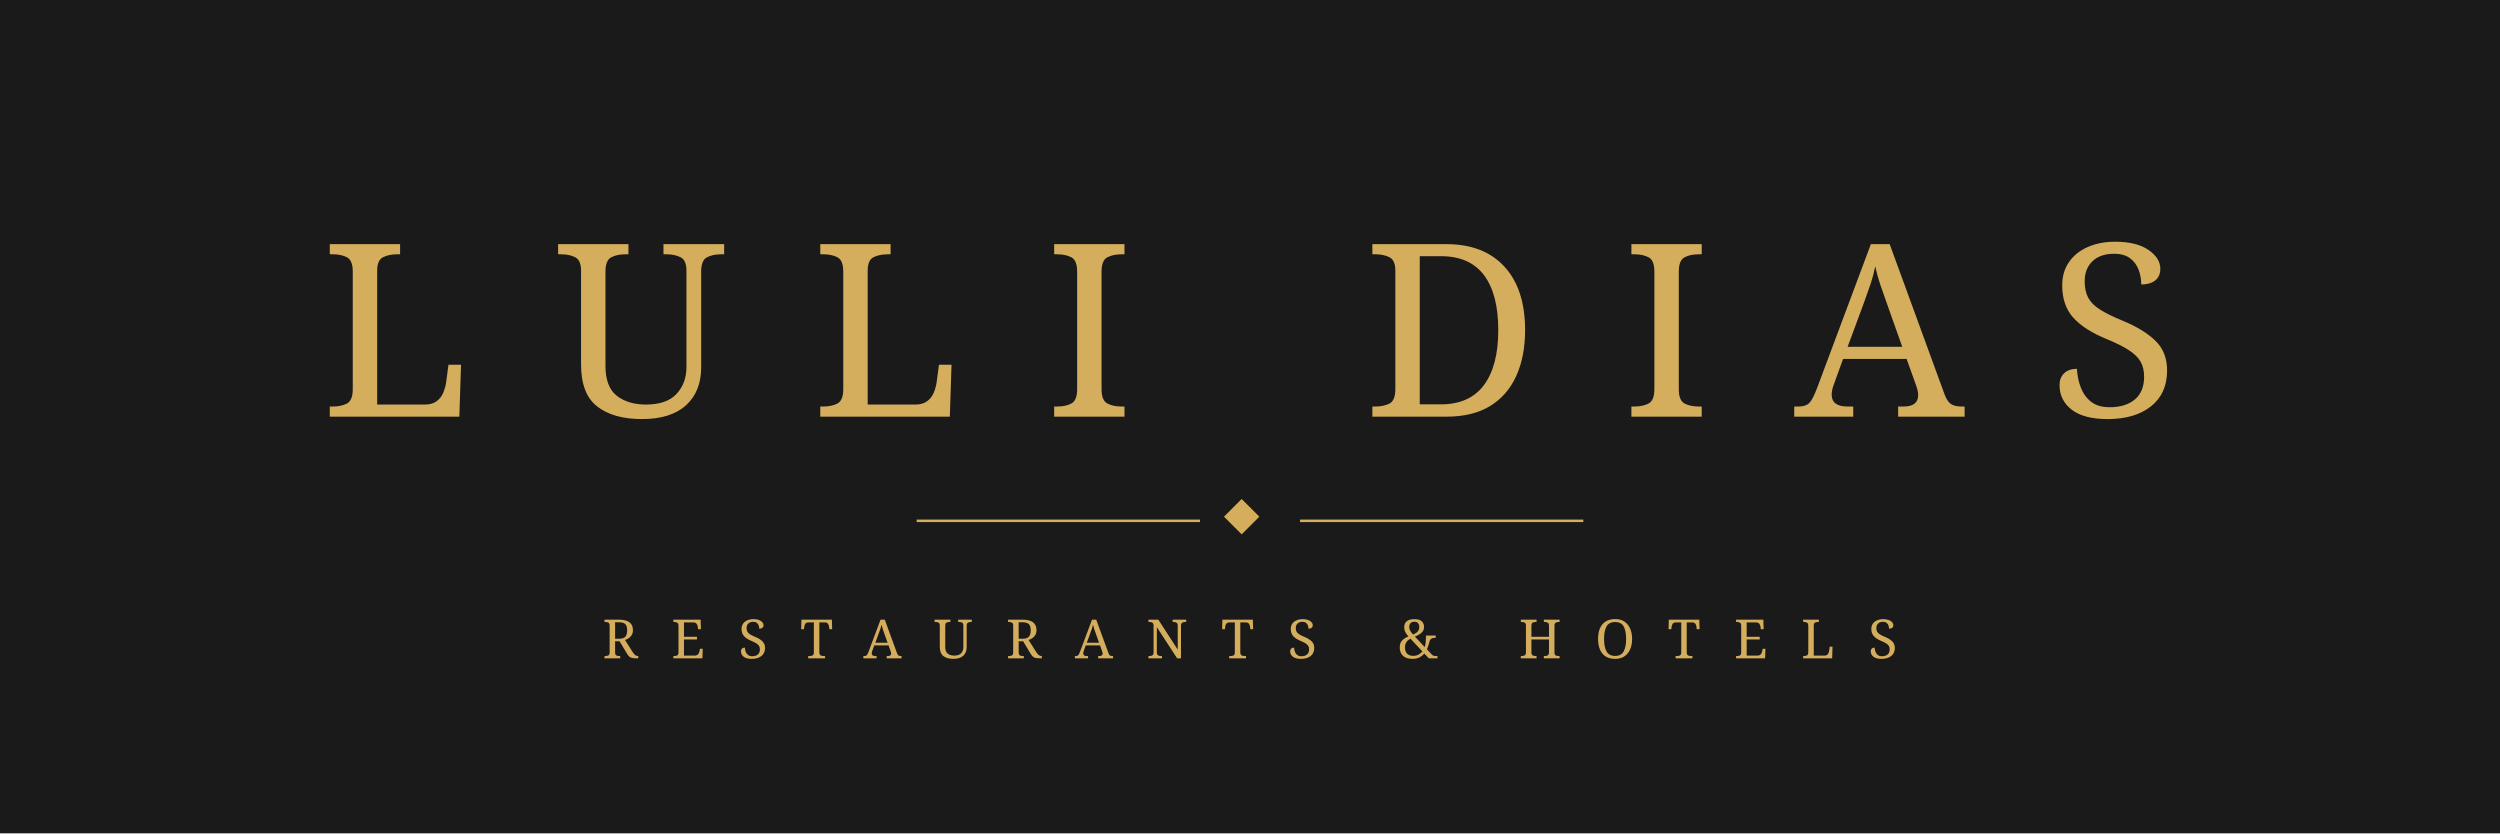
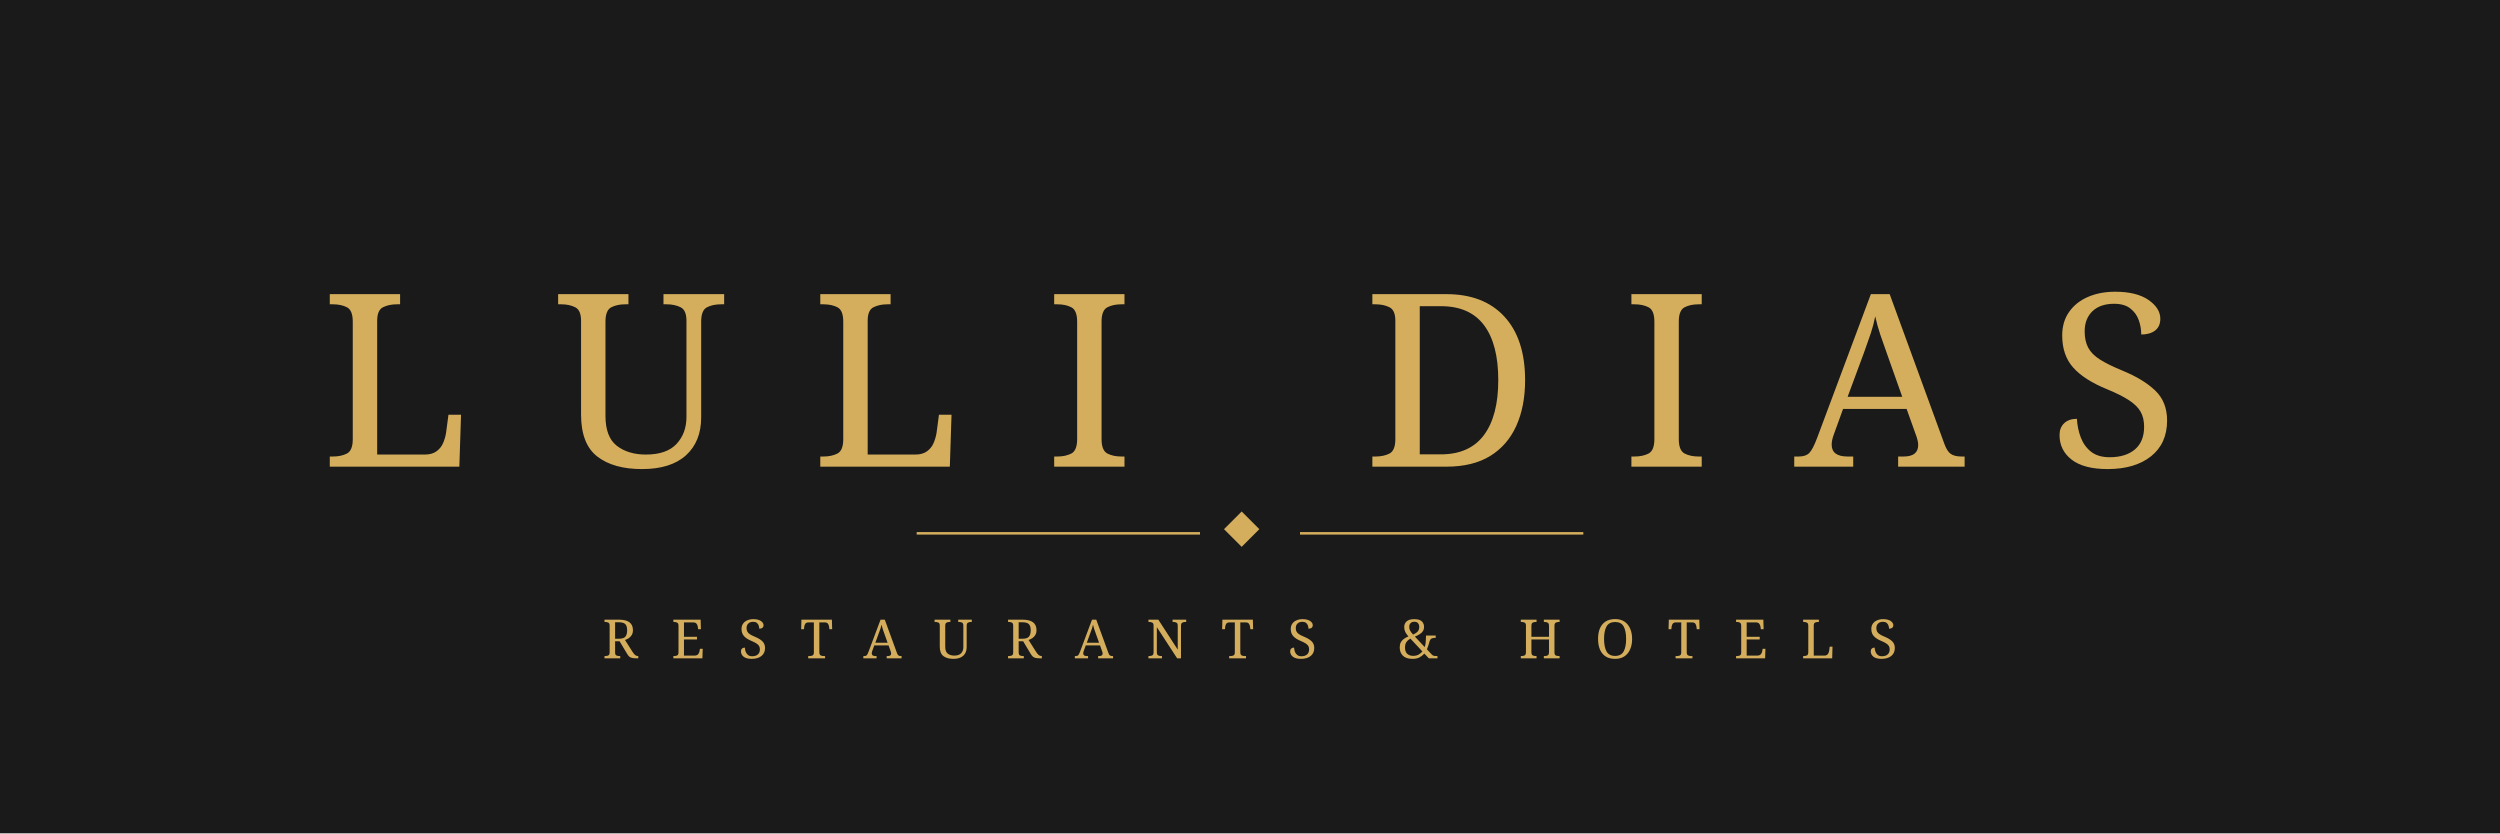
<svg xmlns="http://www.w3.org/2000/svg" viewBox="0 0 600 200" width="600" height="200" role="img" aria-label="Luli Dias Restaurants and Hotels">
  <rect x="0" y="0" width="600" height="200" fill="#1A1A1A" />
-   <text x="300" y="100" text-anchor="middle" font-family="Didot, 'Bodoni 72', 'Playfair Display', Georgia, serif" font-size="58" fill="#D4AE5C" letter-spacing="20" font-weight="400">LULI DIAS</text>
-   <line x1="220" y1="125" x2="288" y2="125" stroke="#D4AE5C" stroke-width="0.6" />
-   <rect x="295" y="121" width="6" height="6" fill="#D4AE5C" transform="rotate(45 298 124)" />
-   <line x1="312" y1="125" x2="380" y2="125" stroke="#D4AE5C" stroke-width="0.6" />
+   <text x="300" y="112" text-anchor="middle" font-family="Didot, 'Bodoni 72', 'Playfair Display', Georgia, serif" font-size="58" fill="#D4AE5C" letter-spacing="20" font-weight="400">LULI DIAS</text>
+   <line x1="220" y1="128" x2="288" y2="128" stroke="#D4AE5C" stroke-width="0.6" />
+   <rect x="295" y="124" width="6" height="6" fill="#D4AE5C" transform="rotate(45 298 127)" />
+   <line x1="312" y1="128" x2="380" y2="128" stroke="#D4AE5C" stroke-width="0.6" />
  <text x="300" y="158" text-anchor="middle" font-family="Didot, 'Playfair Display', Georgia, serif" font-size="13" fill="#D4AE5C" letter-spacing="8" font-weight="400">RESTAURANTS &amp; HOTELS</text>
</svg>
